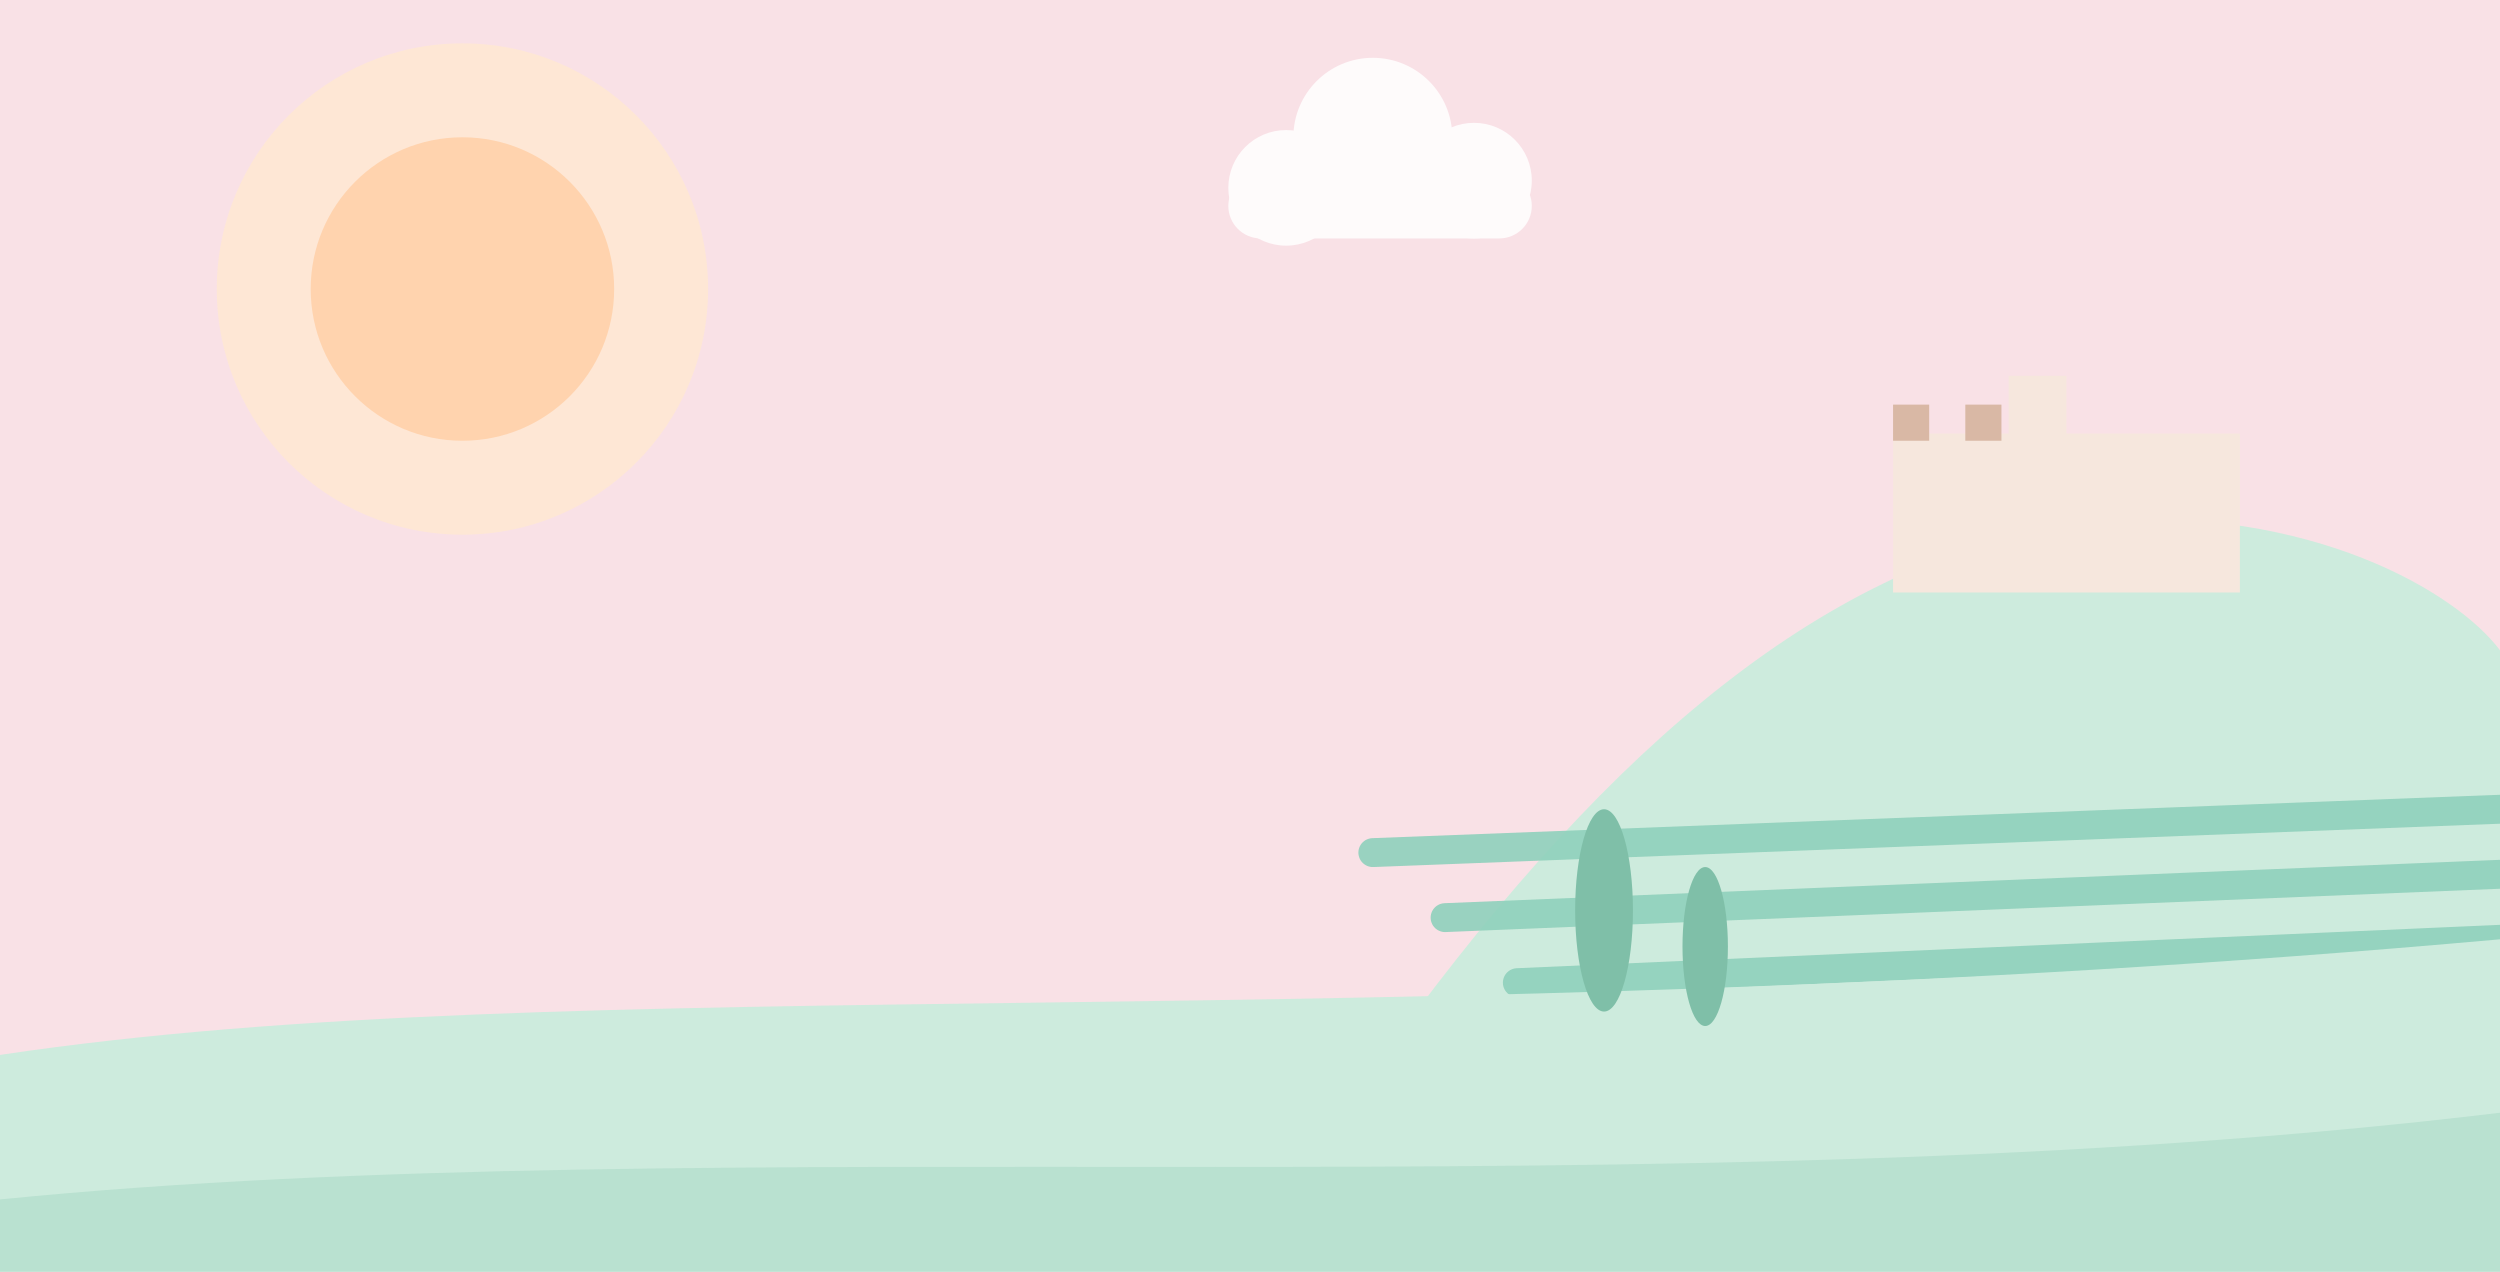
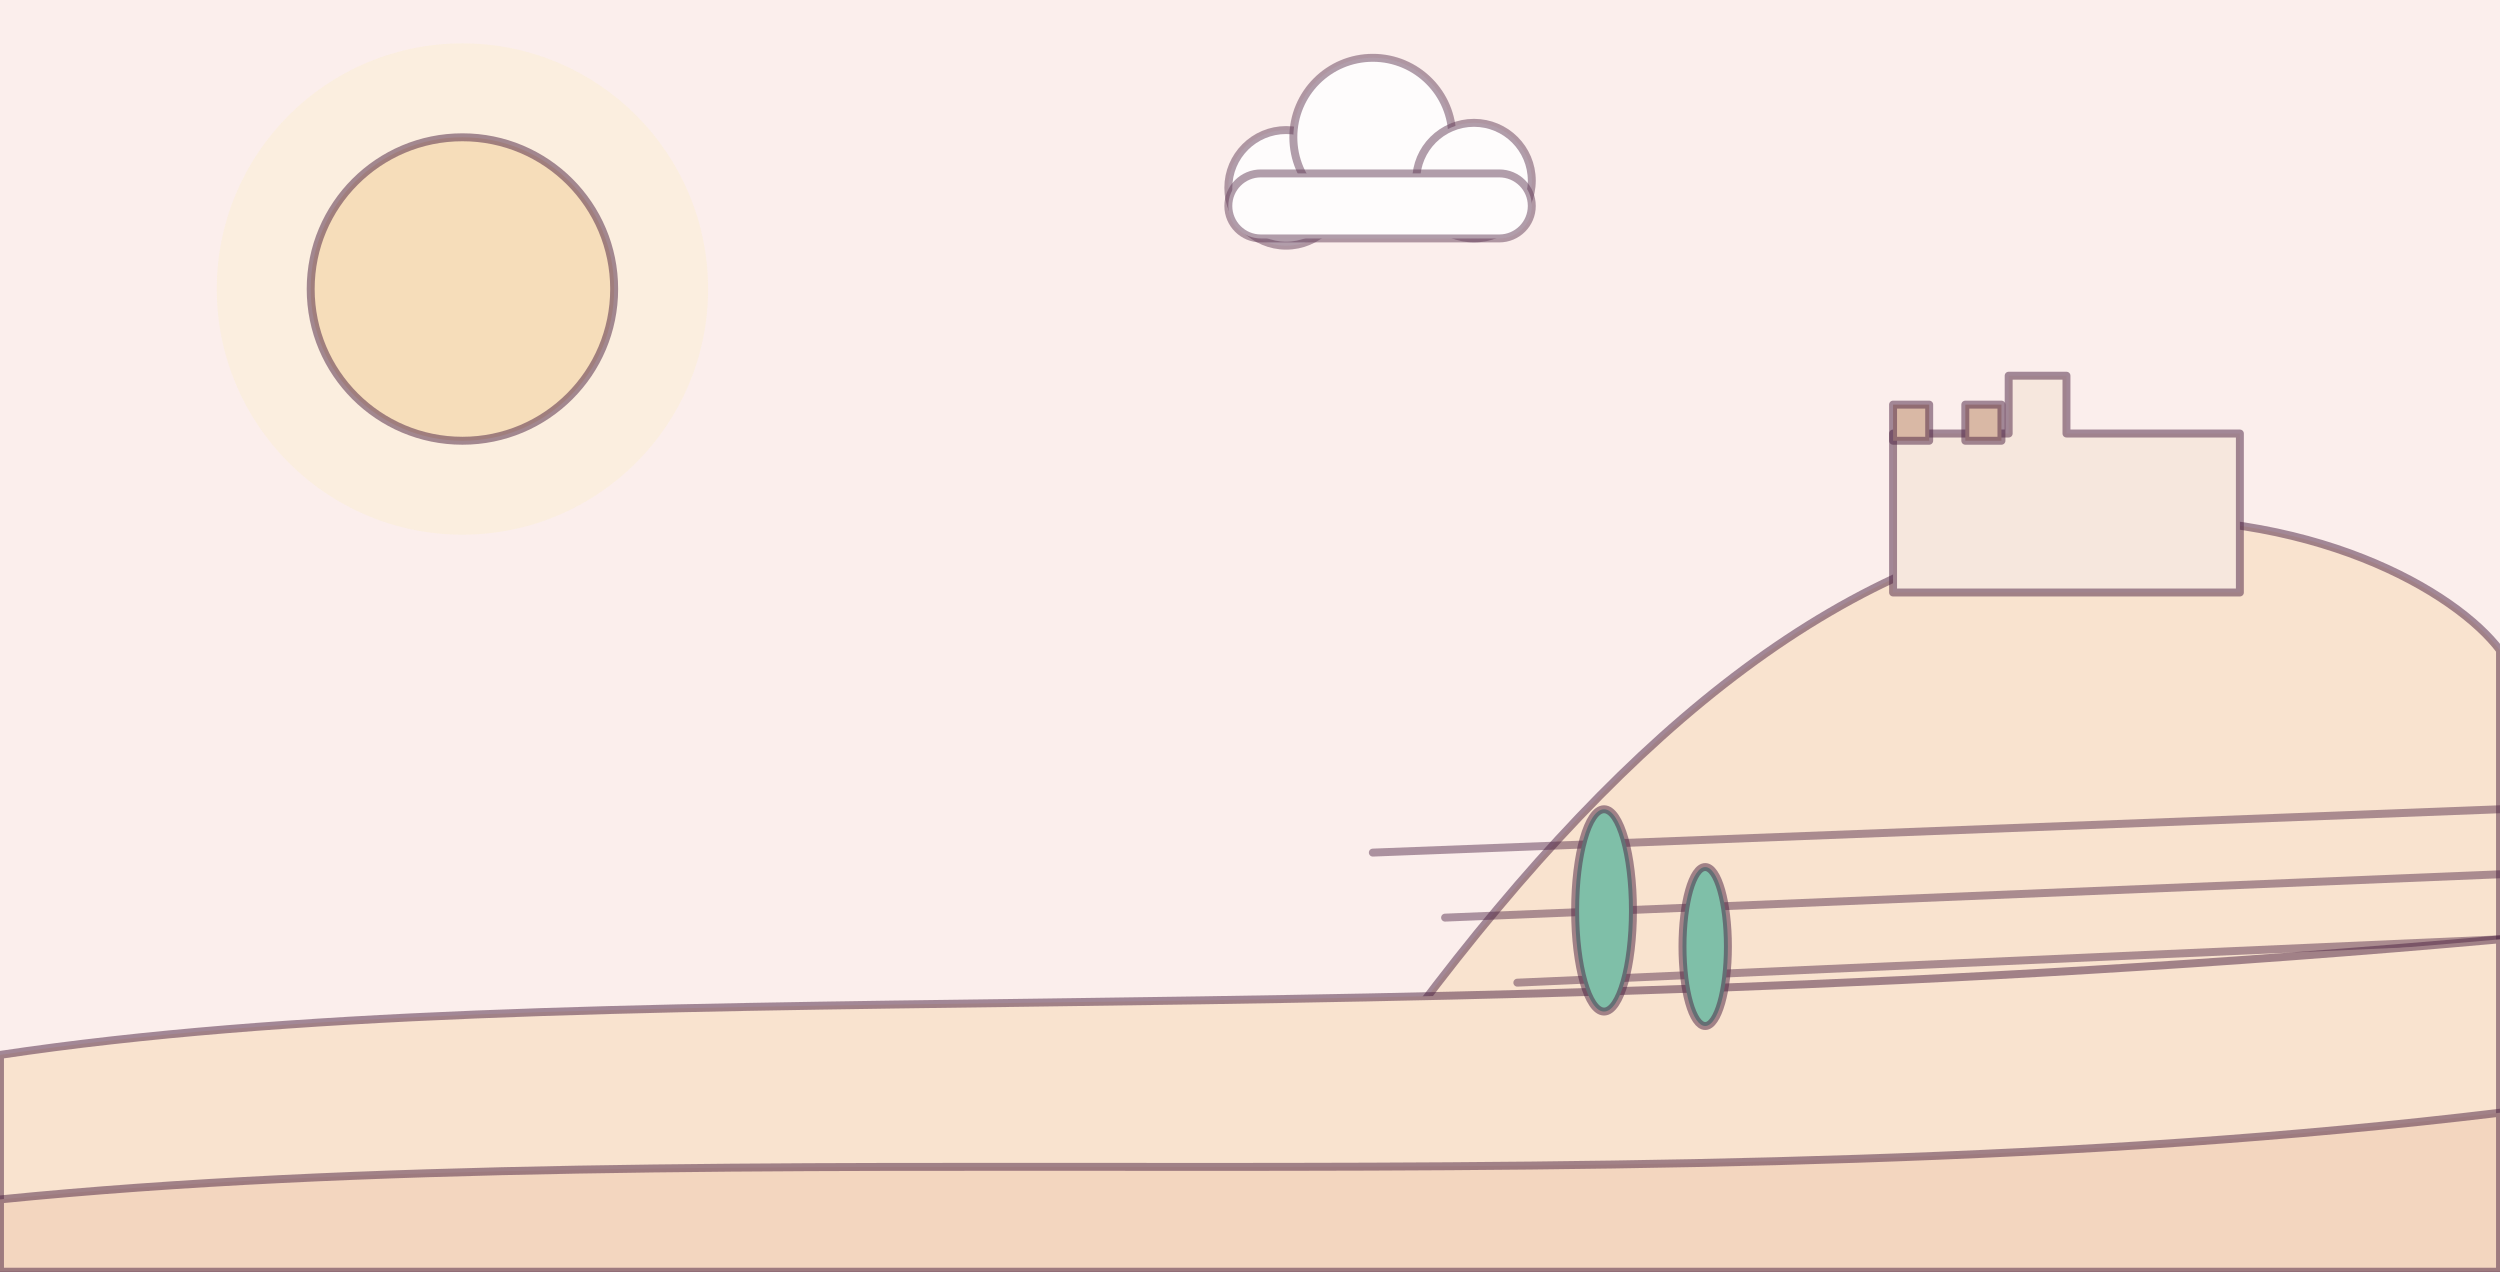
<svg xmlns="http://www.w3.org/2000/svg" viewBox="0 0 346 176" width="346" height="176">
-   <rect width="346" height="176" fill="#F9E1E6" />
-   <circle cx="64" cy="40" r="34" fill="#FFE8D2" opacity="0.85" />
-   <circle cx="64" cy="40" r="21" fill="#FFD3AE" />
-   <g fill="#FFFFFF" opacity="0.85">
-     <circle cx="178" cy="26" r="8" />
-     <circle cx="190" cy="19" r="11" />
-     <circle cx="204" cy="25" r="8" />
-     <rect x="170" y="24" width="42" height="9" rx="4.5" />
+   <style>.l path:not([stroke]):not([opacity]),.l polygon:not([stroke]):not([opacity]),.l rect:not([stroke]):not([opacity]),.l circle:not([stroke]):not([opacity]),.l ellipse:not([stroke]):not([opacity]){stroke:#4A2140;stroke-opacity:.5;stroke-width:1.1;stroke-linejoin:round;stroke-linecap:round}.l g[opacity] *{stroke:none}</style>
+   <rect width="346" height="176" fill="#FBEEEC" />
+   <g class="l">
+     <circle cx="64" cy="40" r="34" fill="#FBEEDD" opacity="0.85" />
+     <circle cx="64" cy="40" r="21" fill="#F6DDBA" />
+     <g fill="#FFFFFF" opacity="0.85">
+       <circle cx="178" cy="26" r="8" />
+       <circle cx="190" cy="19" r="11" />
+       <circle cx="204" cy="25" r="8" />
+       <rect x="170" y="24" width="42" height="9" rx="4.5" />
+     </g>
+     <path d="M196 140 C226 100 256 76 290 72 C320 70 340 82 346 90 V140Z" fill="#F9E3CF" />
+     <path d="M262 82 V60 H278 V52 H286 V60 H310 V82Z" fill="#F6E7DD" />
+     <g fill="#D9B8A5">
+       <rect x="262" y="56" width="5" height="5" />
+       <rect x="272" y="56" width="5" height="5" />
+     </g>
+     <g stroke="#CFD8BC" stroke-width="4" stroke-linecap="round" opacity="0.9">
+       <path d="M190 118 L346 112" />
+       <path d="M200 127 L346 121" />
+       <path d="M210 136 L346 130" />
+       <path d="M220 145 L346 139" />
+     </g>
+     <path d="M0 146 C80 134 190 144 346 130 V176 H0 Z" fill="#F9E3CF" />
+     <path d="M0 166 C100 156 230 168 346 154 V176 H0 Z" fill="#F3D6BF" />
+     <ellipse cx="222" cy="126" rx="4" ry="14" fill="#7FBFA8" />
+     <ellipse cx="236" cy="131" rx="3.143" ry="11" fill="#7FBFA8" />
  </g>
-   <path d="M196 140 C226 100 256 76 290 72 C320 70 340 82 346 90 V140Z" fill="#CDEBDD" />
-   <path d="M262 82 V60 H278 V52 H286 V60 H310 V82Z" fill="#F6E7DD" />
-   <g fill="#D9B8A5">
-     <rect x="262" y="56" width="5" height="5" />
-     <rect x="272" y="56" width="5" height="5" />
-   </g>
-   <g stroke="#8FD0BB" stroke-width="4" stroke-linecap="round" opacity="0.9">
-     <path d="M190 118 L346 112" />
-     <path d="M200 127 L346 121" />
-     <path d="M210 136 L346 130" />
-     <path d="M220 145 L346 139" />
-   </g>
-   <path d="M0 146 C80 134 190 144 346 130 V176 H0 Z" fill="#CDEBDD" />
-   <path d="M0 166 C100 156 230 168 346 154 V176 H0 Z" fill="#B9E1D0" />
-   <ellipse cx="222" cy="126" rx="4" ry="14" fill="#7FBFA8" />
-   <ellipse cx="236" cy="131" rx="3.143" ry="11" fill="#7FBFA8" />
</svg>
